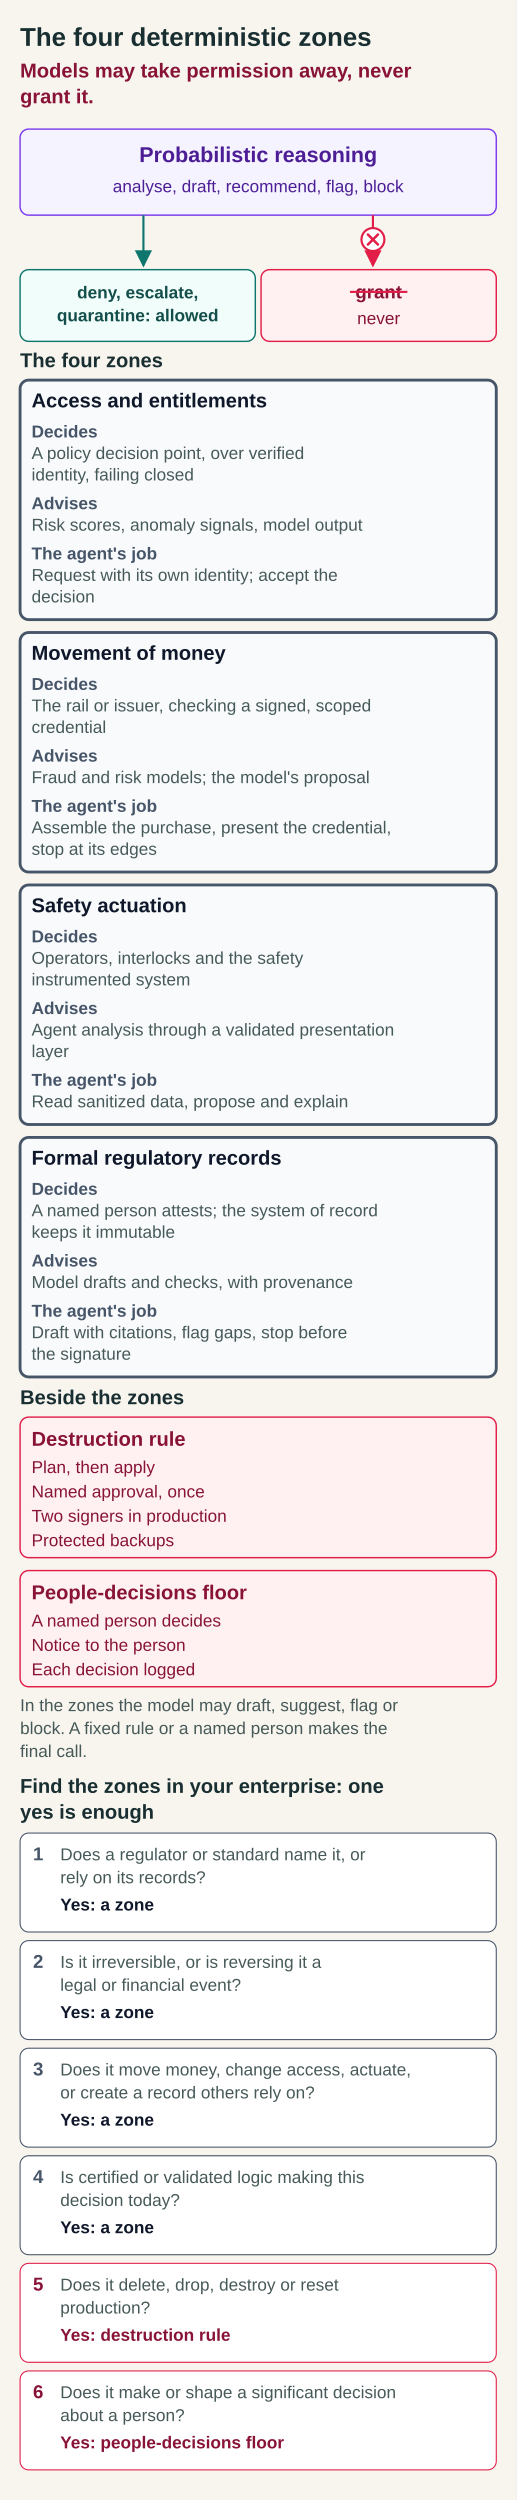
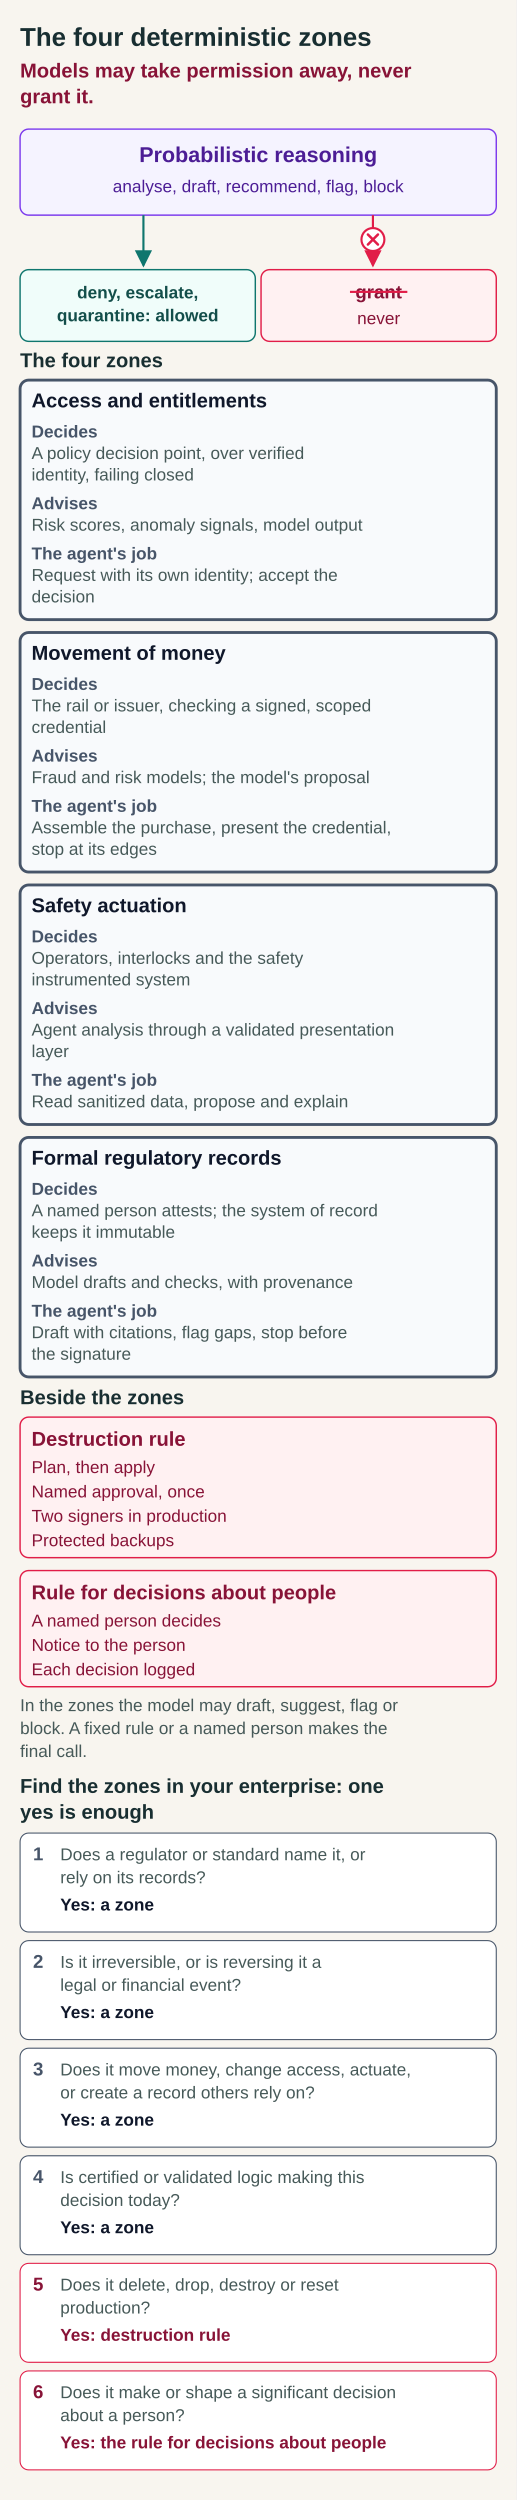
<svg xmlns="http://www.w3.org/2000/svg" viewBox="0 0 720 3486" role="img" aria-labelledby="title desc">
  <defs>
    <marker id="ah-evidence" markerWidth="9" markerHeight="9" refX="7" refY="4" orient="auto">
      <path d="M0,0 L8,4 L0,8" fill="#0f766e" />
    </marker>
    <marker id="ah-risk" markerWidth="9" markerHeight="9" refX="7" refY="4" orient="auto">
      <path d="M0,0 L8,4 L0,8" fill="#e11d48" />
    </marker>
  </defs>
  <rect width="100%" height="100%" fill="#f8f5ef" />
  <text x="28" y="64" font-family="Arial,sans-serif" font-size="36" font-weight="600" fill="#182e31">The four deterministic zones</text>
  <text x="28" y="108" font-family="Arial,sans-serif" font-size="28" font-weight="700" fill="#881337">Models may take permission away, never</text>
  <text x="28" y="144" font-family="Arial,sans-serif" font-size="28" font-weight="700" fill="#881337">grant it.</text>
  <rect x="28" y="180" width="664" height="120" rx="12" fill="#f5f3ff" stroke="#7c3aed" stroke-width="2" />
  <text x="360" y="226" font-family="Arial,sans-serif" font-size="30" font-weight="700" text-anchor="middle" fill="#4c1d95">Probabilistic reasoning</text>
  <text x="360" y="268" font-family="Arial,sans-serif" font-size="24" text-anchor="middle" fill="#4c1d95">analyse, draft, recommend, flag, block</text>
  <path d="M200 300 L200 370" fill="none" stroke="#0f766e" stroke-width="3" marker-end="url(#ah-evidence)" />
  <path d="M520 300 L520 370" fill="none" stroke="#e11d48" stroke-width="3" marker-end="url(#ah-risk)" />
  <circle cx="520" cy="334" r="16" fill="#fff" stroke="#e11d48" stroke-width="3" />
  <path d="M513 327 L527 341 M513 341 L527 327" fill="none" stroke="#e11d48" stroke-width="3.5" stroke-linecap="round" />
  <rect x="28" y="376" width="328" height="100" rx="12" fill="#f0fdfa" stroke="#0f766e" stroke-width="2" />
  <text x="192" y="416" font-family="Arial,sans-serif" font-size="24" font-weight="700" text-anchor="middle" fill="#134e4a">deny, escalate,</text>
  <text x="192" y="448" font-family="Arial,sans-serif" font-size="24" font-weight="700" text-anchor="middle" fill="#134e4a">quarantine: allowed</text>
  <rect x="364" y="376" width="328" height="100" rx="12" fill="#fff1f2" stroke="#e11d48" stroke-width="2" />
  <text x="528" y="416" font-family="Arial,sans-serif" font-size="26" font-weight="700" text-anchor="middle" fill="#881337">grant</text>
  <path d="M488 407 L568 407" fill="none" stroke="#e11d48" stroke-width="3" />
  <text x="528" y="452" font-family="Arial,sans-serif" font-size="24" text-anchor="middle" fill="#881337">never</text>
  <text x="28" y="512" font-family="Arial,sans-serif" font-size="28" font-weight="700" fill="#182e31">The four zones</text>
  <rect x="28" y="530" width="664" height="334" rx="12" fill="#f8fafc" stroke="#475569" stroke-width="4" />
  <text x="44" y="568" font-family="Arial,sans-serif" font-size="28" font-weight="700" fill="#0f172a">Access and entitlements</text>
  <text x="44" y="610" font-family="Arial,sans-serif" font-size="24" font-weight="700" fill="#475569">Decides</text>
  <text x="44" y="640" font-family="Arial,sans-serif" font-size="24" fill="#465958">A policy decision point, over verified</text>
  <text x="44" y="670" font-family="Arial,sans-serif" font-size="24" fill="#465958">identity, failing closed</text>
  <text x="44" y="710" font-family="Arial,sans-serif" font-size="24" font-weight="700" fill="#475569">Advises</text>
  <text x="44" y="740" font-family="Arial,sans-serif" font-size="24" fill="#465958">Risk scores, anomaly signals, model output</text>
  <text x="44" y="780" font-family="Arial,sans-serif" font-size="24" font-weight="700" fill="#475569">The agent's job</text>
  <text x="44" y="810" font-family="Arial,sans-serif" font-size="24" fill="#465958">Request with its own identity; accept the</text>
  <text x="44" y="840" font-family="Arial,sans-serif" font-size="24" fill="#465958">decision</text>
  <rect x="28" y="882" width="664" height="334" rx="12" fill="#f8fafc" stroke="#475569" stroke-width="4" />
  <text x="44" y="920" font-family="Arial,sans-serif" font-size="28" font-weight="700" fill="#0f172a">Movement of money</text>
  <text x="44" y="962" font-family="Arial,sans-serif" font-size="24" font-weight="700" fill="#475569">Decides</text>
  <text x="44" y="992" font-family="Arial,sans-serif" font-size="24" fill="#465958">The rail or issuer, checking a signed, scoped</text>
  <text x="44" y="1022" font-family="Arial,sans-serif" font-size="24" fill="#465958">credential</text>
  <text x="44" y="1062" font-family="Arial,sans-serif" font-size="24" font-weight="700" fill="#475569">Advises</text>
  <text x="44" y="1092" font-family="Arial,sans-serif" font-size="24" fill="#465958">Fraud and risk models; the model's proposal</text>
  <text x="44" y="1132" font-family="Arial,sans-serif" font-size="24" font-weight="700" fill="#475569">The agent's job</text>
  <text x="44" y="1162" font-family="Arial,sans-serif" font-size="24" fill="#465958">Assemble the purchase, present the credential,</text>
  <text x="44" y="1192" font-family="Arial,sans-serif" font-size="24" fill="#465958">stop at its edges</text>
  <rect x="28" y="1234" width="664" height="334" rx="12" fill="#f8fafc" stroke="#475569" stroke-width="4" />
  <text x="44" y="1272" font-family="Arial,sans-serif" font-size="28" font-weight="700" fill="#0f172a">Safety actuation</text>
  <text x="44" y="1314" font-family="Arial,sans-serif" font-size="24" font-weight="700" fill="#475569">Decides</text>
  <text x="44" y="1344" font-family="Arial,sans-serif" font-size="24" fill="#465958">Operators, interlocks and the safety</text>
  <text x="44" y="1374" font-family="Arial,sans-serif" font-size="24" fill="#465958">instrumented system</text>
  <text x="44" y="1414" font-family="Arial,sans-serif" font-size="24" font-weight="700" fill="#475569">Advises</text>
  <text x="44" y="1444" font-family="Arial,sans-serif" font-size="24" fill="#465958">Agent analysis through a validated presentation</text>
  <text x="44" y="1474" font-family="Arial,sans-serif" font-size="24" fill="#465958">layer</text>
  <text x="44" y="1514" font-family="Arial,sans-serif" font-size="24" font-weight="700" fill="#475569">The agent's job</text>
  <text x="44" y="1544" font-family="Arial,sans-serif" font-size="24" fill="#465958">Read sanitized data, propose and explain</text>
  <rect x="28" y="1586" width="664" height="334" rx="12" fill="#f8fafc" stroke="#475569" stroke-width="4" />
  <text x="44" y="1624" font-family="Arial,sans-serif" font-size="28" font-weight="700" fill="#0f172a">Formal regulatory records</text>
  <text x="44" y="1666" font-family="Arial,sans-serif" font-size="24" font-weight="700" fill="#475569">Decides</text>
  <text x="44" y="1696" font-family="Arial,sans-serif" font-size="24" fill="#465958">A named person attests; the system of record</text>
  <text x="44" y="1726" font-family="Arial,sans-serif" font-size="24" fill="#465958">keeps it immutable</text>
  <text x="44" y="1766" font-family="Arial,sans-serif" font-size="24" font-weight="700" fill="#475569">Advises</text>
  <text x="44" y="1796" font-family="Arial,sans-serif" font-size="24" fill="#465958">Model drafts and checks, with provenance</text>
  <text x="44" y="1836" font-family="Arial,sans-serif" font-size="24" font-weight="700" fill="#475569">The agent's job</text>
  <text x="44" y="1866" font-family="Arial,sans-serif" font-size="24" fill="#465958">Draft with citations, flag gaps, stop before</text>
  <text x="44" y="1896" font-family="Arial,sans-serif" font-size="24" fill="#465958">the signature</text>
  <text x="28" y="1958" font-family="Arial,sans-serif" font-size="28" font-weight="700" fill="#182e31">Beside the zones</text>
  <rect x="28" y="1976" width="664" height="196" rx="12" fill="#fff1f2" stroke="#e11d48" stroke-width="2" />
  <text x="44" y="2016" font-family="Arial,sans-serif" font-size="28" font-weight="700" fill="#881337">Destruction rule</text>
  <text x="44" y="2054" font-family="Arial,sans-serif" font-size="24" fill="#881337">Plan, then apply</text>
  <text x="44" y="2088" font-family="Arial,sans-serif" font-size="24" fill="#881337">Named approval, once</text>
  <text x="44" y="2122" font-family="Arial,sans-serif" font-size="24" fill="#881337">Two signers in production</text>
  <text x="44" y="2156" font-family="Arial,sans-serif" font-size="24" fill="#881337">Protected backups</text>
  <rect x="28" y="2190" width="664" height="162" rx="12" fill="#fff1f2" stroke="#e11d48" stroke-width="2" />
-   <text x="44" y="2230" font-family="Arial,sans-serif" font-size="28" font-weight="700" fill="#881337">People-decisions floor</text>
+   <text x="44" y="2230" font-family="Arial,sans-serif" font-size="28" font-weight="700" fill="#881337">Rule for decisions about people</text>
  <text x="44" y="2268" font-family="Arial,sans-serif" font-size="24" fill="#881337">A named person decides</text>
  <text x="44" y="2302" font-family="Arial,sans-serif" font-size="24" fill="#881337">Notice to the person</text>
  <text x="44" y="2336" font-family="Arial,sans-serif" font-size="24" fill="#881337">Each decision logged</text>
  <text x="28" y="2386" font-family="Arial,sans-serif" font-size="24" fill="#465958">In the zones the model may draft, suggest, flag or</text>
  <text x="28" y="2418" font-family="Arial,sans-serif" font-size="24" fill="#465958">block. A fixed rule or a named person makes the</text>
  <text x="28" y="2450" font-family="Arial,sans-serif" font-size="24" fill="#465958">final call.</text>
  <text x="28" y="2500" font-family="Arial,sans-serif" font-size="28" font-weight="700" fill="#182e31">Find the zones in your enterprise: one</text>
  <text x="28" y="2536" font-family="Arial,sans-serif" font-size="28" font-weight="700" fill="#182e31">yes is enough</text>
  <rect x="28" y="2556" width="664" height="138" rx="12" fill="#fff" stroke="#475569" stroke-width="1.5" />
  <text x="46" y="2594" font-family="Arial,sans-serif" font-size="26" font-weight="700" fill="#475569">1</text>
  <text x="84" y="2594" font-family="Arial,sans-serif" font-size="24" fill="#465958">Does a regulator or standard name it, or</text>
  <text x="84" y="2626" font-family="Arial,sans-serif" font-size="24" fill="#465958">rely on its records?</text>
  <text x="84" y="2664" font-family="Arial,sans-serif" font-size="24" font-weight="700" fill="#0f172a">Yes: a zone</text>
  <rect x="28" y="2706" width="664" height="138" rx="12" fill="#fff" stroke="#475569" stroke-width="1.5" />
  <text x="46" y="2744" font-family="Arial,sans-serif" font-size="26" font-weight="700" fill="#475569">2</text>
  <text x="84" y="2744" font-family="Arial,sans-serif" font-size="24" fill="#465958">Is it irreversible, or is reversing it a</text>
  <text x="84" y="2776" font-family="Arial,sans-serif" font-size="24" fill="#465958">legal or financial event?</text>
  <text x="84" y="2814" font-family="Arial,sans-serif" font-size="24" font-weight="700" fill="#0f172a">Yes: a zone</text>
  <rect x="28" y="2856" width="664" height="138" rx="12" fill="#fff" stroke="#475569" stroke-width="1.5" />
  <text x="46" y="2894" font-family="Arial,sans-serif" font-size="26" font-weight="700" fill="#475569">3</text>
  <text x="84" y="2894" font-family="Arial,sans-serif" font-size="24" fill="#465958">Does it move money, change access, actuate,</text>
  <text x="84" y="2926" font-family="Arial,sans-serif" font-size="24" fill="#465958">or create a record others rely on?</text>
  <text x="84" y="2964" font-family="Arial,sans-serif" font-size="24" font-weight="700" fill="#0f172a">Yes: a zone</text>
  <rect x="28" y="3006" width="664" height="138" rx="12" fill="#fff" stroke="#475569" stroke-width="1.5" />
  <text x="46" y="3044" font-family="Arial,sans-serif" font-size="26" font-weight="700" fill="#475569">4</text>
  <text x="84" y="3044" font-family="Arial,sans-serif" font-size="24" fill="#465958">Is certified or validated logic making this</text>
  <text x="84" y="3076" font-family="Arial,sans-serif" font-size="24" fill="#465958">decision today?</text>
  <text x="84" y="3114" font-family="Arial,sans-serif" font-size="24" font-weight="700" fill="#0f172a">Yes: a zone</text>
  <rect x="28" y="3156" width="664" height="138" rx="12" fill="#fff" stroke="#e11d48" stroke-width="1.5" />
  <text x="46" y="3194" font-family="Arial,sans-serif" font-size="26" font-weight="700" fill="#881337">5</text>
  <text x="84" y="3194" font-family="Arial,sans-serif" font-size="24" fill="#465958">Does it delete, drop, destroy or reset</text>
  <text x="84" y="3226" font-family="Arial,sans-serif" font-size="24" fill="#465958">production?</text>
  <text x="84" y="3264" font-family="Arial,sans-serif" font-size="24" font-weight="700" fill="#881337">Yes: destruction rule</text>
  <rect x="28" y="3306" width="664" height="138" rx="12" fill="#fff" stroke="#e11d48" stroke-width="1.5" />
  <text x="46" y="3344" font-family="Arial,sans-serif" font-size="26" font-weight="700" fill="#881337">6</text>
  <text x="84" y="3344" font-family="Arial,sans-serif" font-size="24" fill="#465958">Does it make or shape a significant decision</text>
  <text x="84" y="3376" font-family="Arial,sans-serif" font-size="24" fill="#465958">about a person?</text>
-   <text x="84" y="3414" font-family="Arial,sans-serif" font-size="24" font-weight="700" fill="#881337">Yes: people-decisions floor</text>
+   <text x="84" y="3414" font-family="Arial,sans-serif" font-size="24" font-weight="700" fill="#881337">Yes: the rule for decisions about people</text>
</svg>
